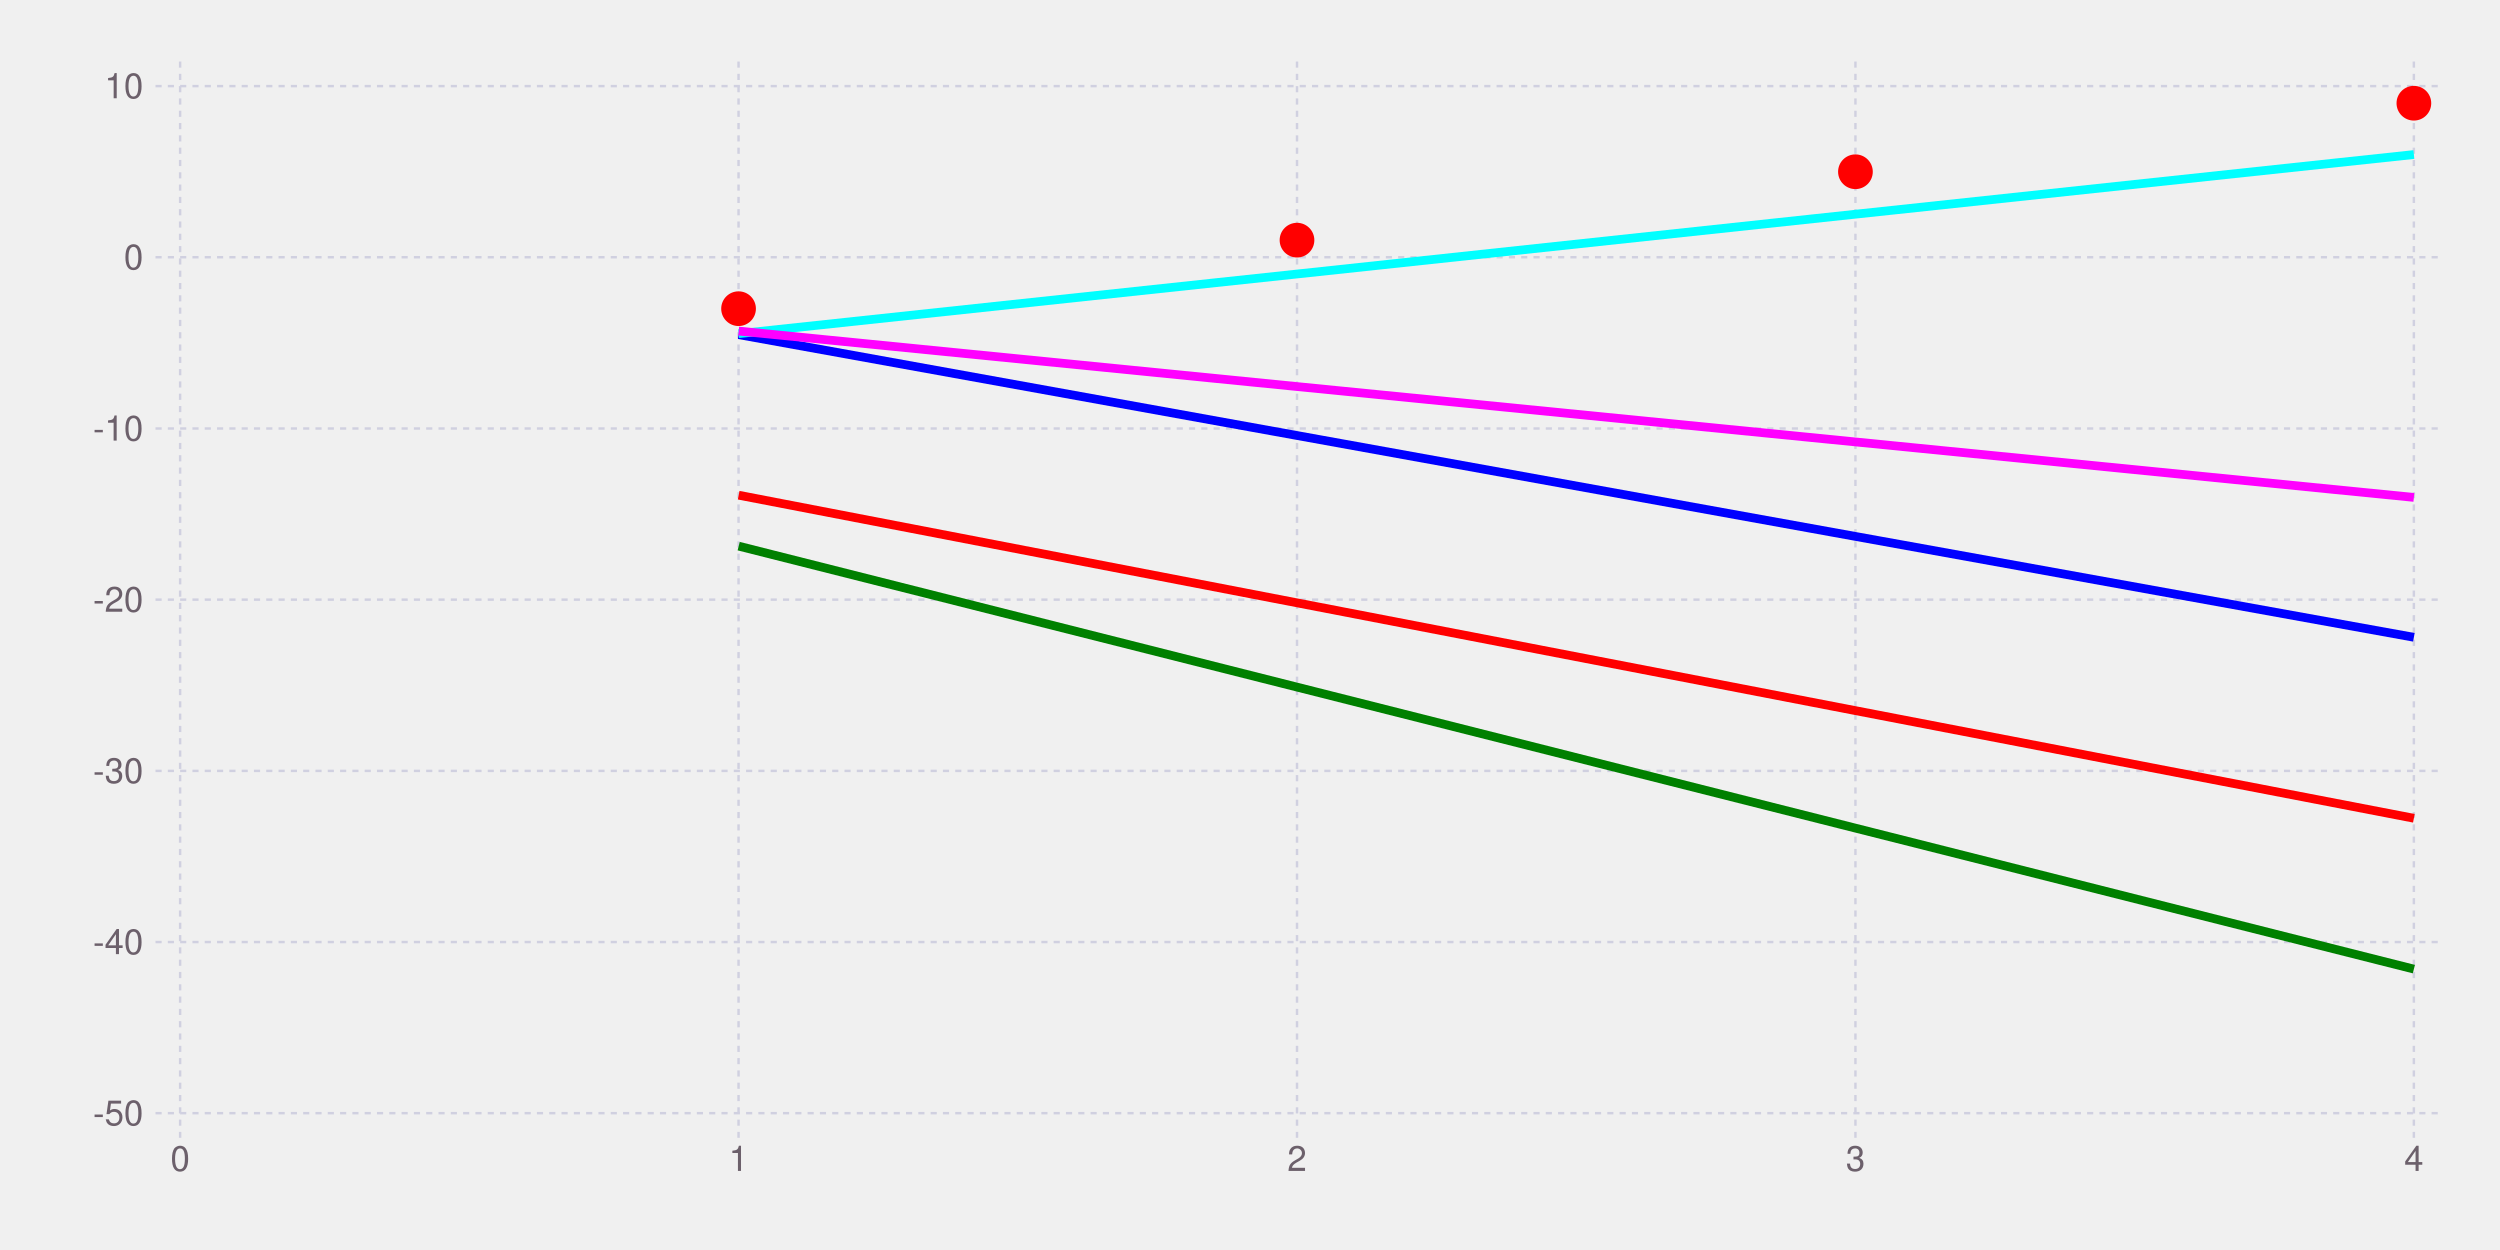
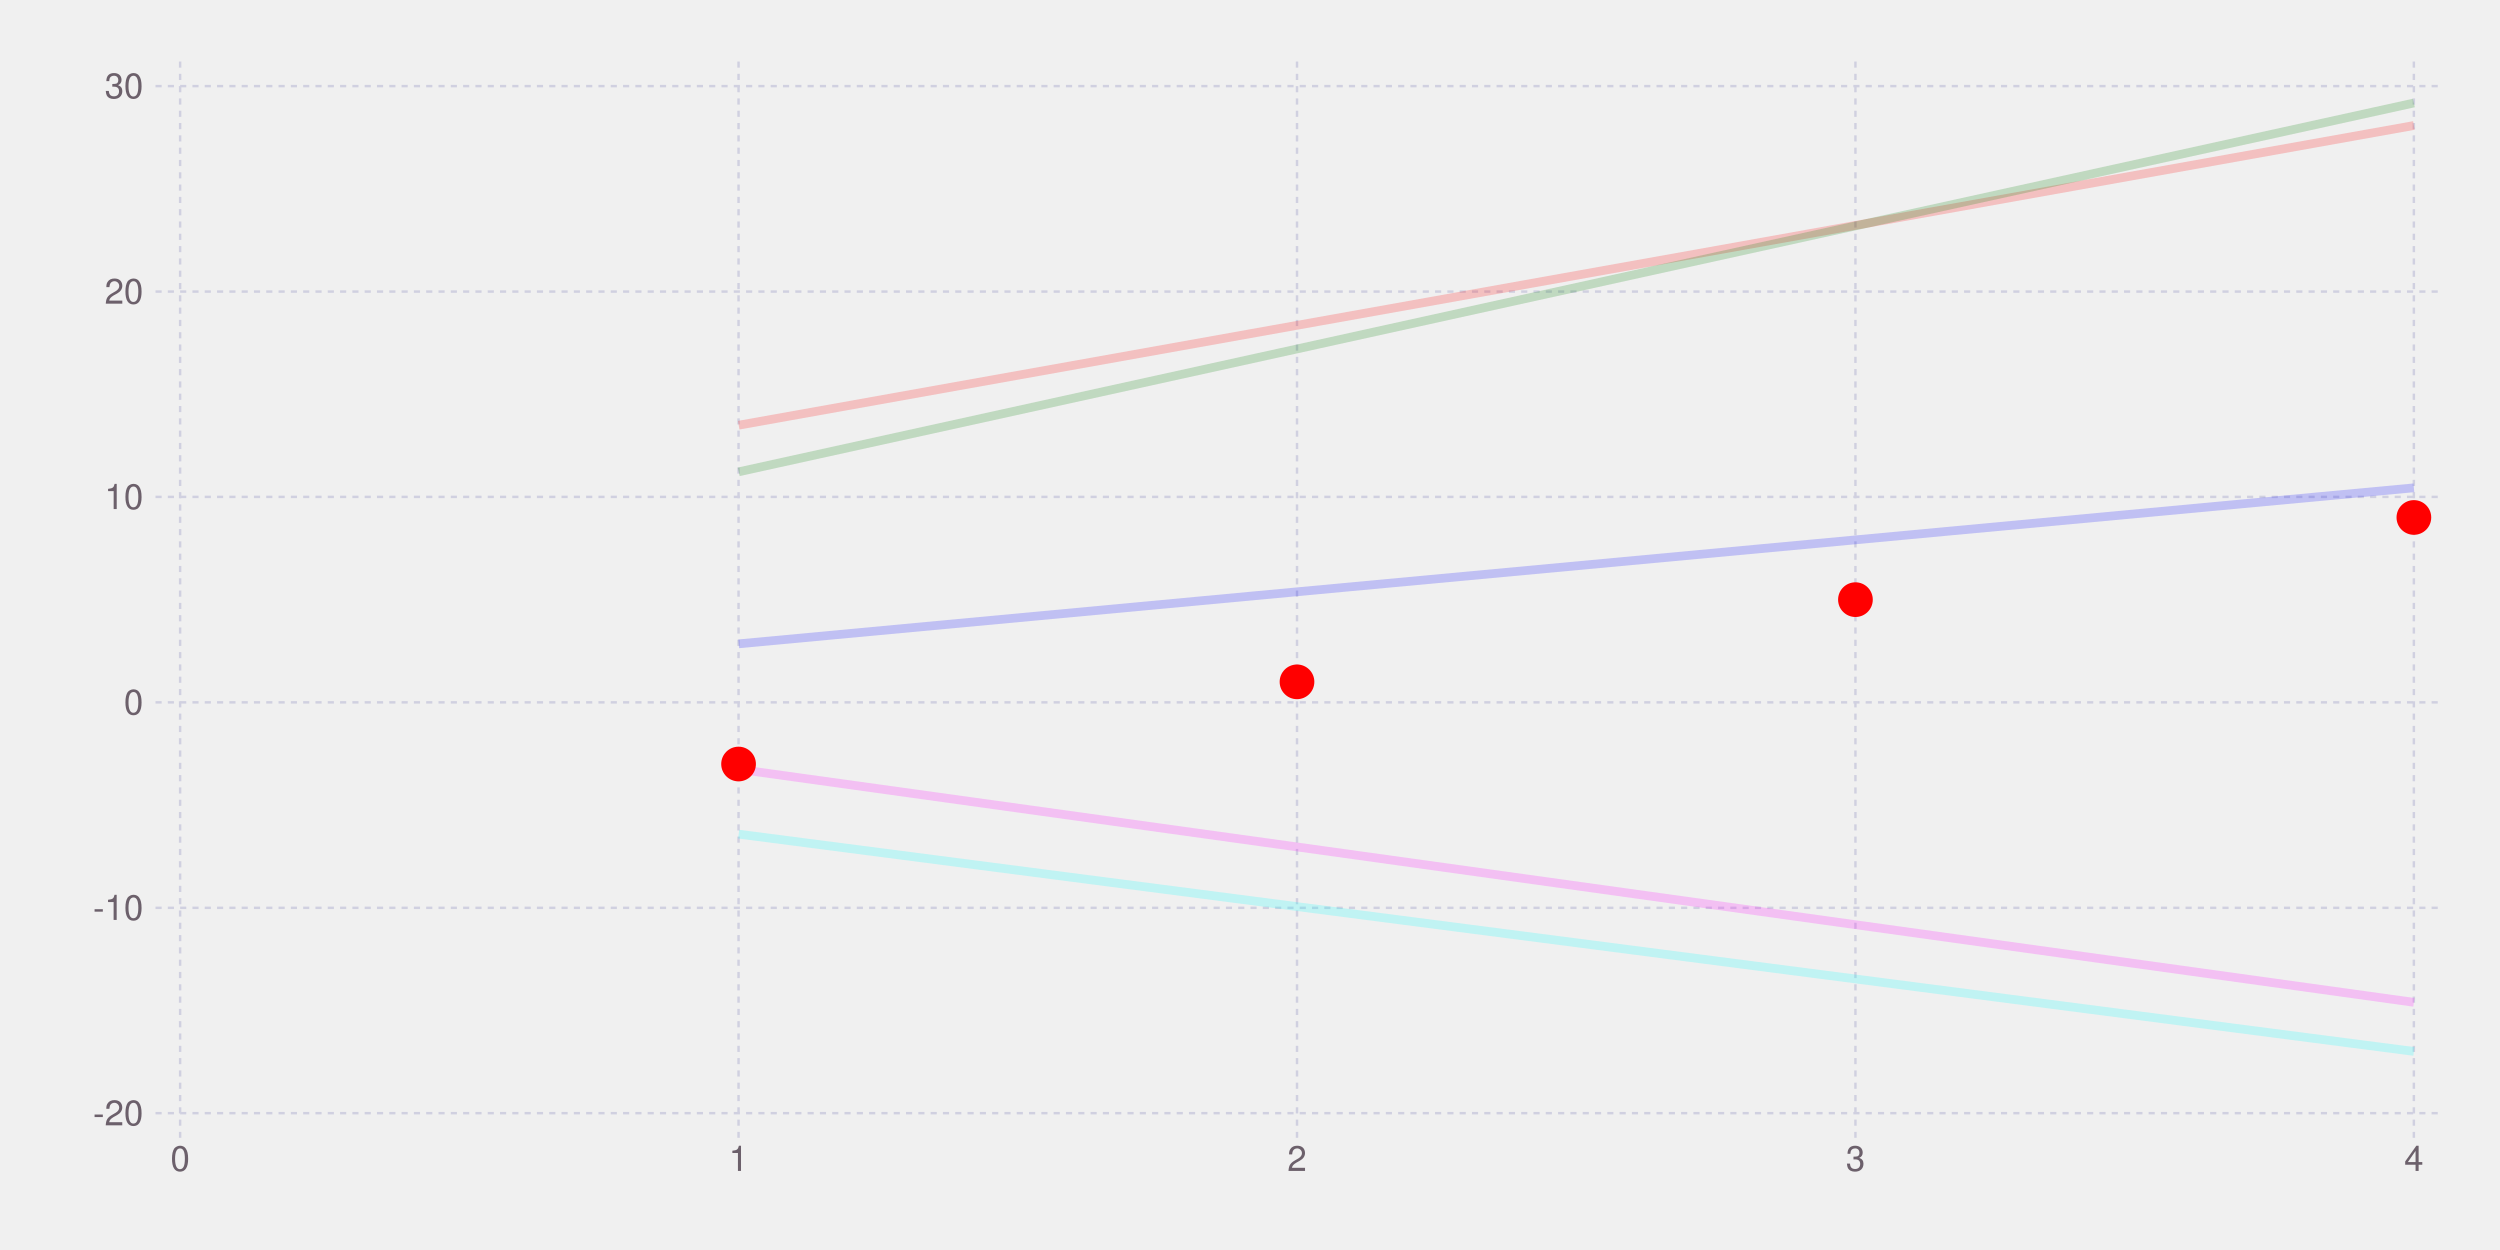
<svg xmlns="http://www.w3.org/2000/svg" version="1.2" width="203.2mm" height="101.6mm" viewBox="0 0 203.2 101.6" stroke="none" fill="#000000" stroke-width="0.3" font-size="3.88">
  <defs>
    <marker id="arrow" markerWidth="15" markerHeight="7" refX="5" refY="3.5" orient="auto" markerUnits="strokeWidth">
      <path d="M0,0 L15,3.5 L0,7 z" stroke="context-stroke" fill="context-stroke" />
    </marker>
  </defs>
-   <g class="plotroot xscalable yscalable" id="img-f3df8894-1">
-     <g class="guide xlabels" font-size="2.82" font-family="'PT Sans Caption','Helvetica Neue','Helvetica',sans-serif" fill="#6C606B" id="img-f3df8894-2">
+   <g class="plotroot xscalable yscalable" id="img-481fb13a-1">
+     <g class="guide xlabels" font-size="2.82" font-family="'PT Sans Caption','Helvetica Neue','Helvetica',sans-serif" fill="#6C606B" id="img-481fb13a-2">
      <g transform="translate(14.64,93.48)">
        <g class="primitive">
          <text text-anchor="middle" dy="0.6em">0</text>
        </g>
      </g>
      <g transform="translate(60.03,93.48)">
        <g class="primitive">
          <text text-anchor="middle" dy="0.6em">1</text>
        </g>
      </g>
      <g transform="translate(105.42,93.48)">
        <g class="primitive">
          <text text-anchor="middle" dy="0.6em">2</text>
        </g>
      </g>
      <g transform="translate(150.81,93.48)">
        <g class="primitive">
          <text text-anchor="middle" dy="0.6em">3</text>
        </g>
      </g>
      <g transform="translate(196.2,93.48)">
        <g class="primitive">
          <text text-anchor="middle" dy="0.6em">4</text>
        </g>
      </g>
    </g>
-     <g clip-path="url(#img-f3df8894-3)">
-       <g id="img-f3df8894-4">
-         <g pointer-events="visible" stroke-width="0.3" fill="#000000" fill-opacity="0.000" stroke="#000000" stroke-opacity="0.000" class="guide background" id="img-f3df8894-5">
-           <g transform="translate(105.42,48.74)" id="img-f3df8894-6">
+     <g clip-path="url(#img-481fb13a-3)">
+       <g id="img-481fb13a-4">
+         <g pointer-events="visible" stroke-width="0.3" fill="#000000" fill-opacity="0.000" stroke="#000000" stroke-opacity="0.000" class="guide background" id="img-481fb13a-5">
+           <g transform="translate(105.42,48.74)" id="img-481fb13a-6">
            <path d="M-92.78,-43.74 L92.78,-43.74 92.78,43.74 -92.78,43.74  z" class="primitive" />
          </g>
        </g>
-         <g class="guide ygridlines xfixed" stroke-dasharray="0.5,0.5" stroke-width="0.2" stroke="#D0D0E0" id="img-f3df8894-7">
-           <g transform="translate(105.42,90.48)" id="img-f3df8894-8">
+         <g class="guide ygridlines xfixed" stroke-dasharray="0.5,0.5" stroke-width="0.2" stroke="#D0D0E0" id="img-481fb13a-7">
+           <g transform="translate(105.42,90.48)" id="img-481fb13a-8">
            <path fill="none" d="M-92.78,0 L92.78,0 " class="primitive" />
          </g>
-           <g transform="translate(105.42,76.57)" id="img-f3df8894-9">
+           <g transform="translate(105.42,73.79)" id="img-481fb13a-9">
            <path fill="none" d="M-92.78,0 L92.78,0 " class="primitive" />
          </g>
-           <g transform="translate(105.42,62.66)" id="img-f3df8894-10">
+           <g transform="translate(105.42,57.09)" id="img-481fb13a-10">
            <path fill="none" d="M-92.78,0 L92.78,0 " class="primitive" />
          </g>
-           <g transform="translate(105.42,48.74)" id="img-f3df8894-11">
+           <g transform="translate(105.42,40.39)" id="img-481fb13a-11">
            <path fill="none" d="M-92.78,0 L92.78,0 " class="primitive" />
          </g>
-           <g transform="translate(105.42,34.83)" id="img-f3df8894-12">
+           <g transform="translate(105.42,23.7)" id="img-481fb13a-12">
            <path fill="none" d="M-92.78,0 L92.78,0 " class="primitive" />
          </g>
-           <g transform="translate(105.42,20.91)" id="img-f3df8894-13">
-             <path fill="none" d="M-92.78,0 L92.78,0 " class="primitive" />
-           </g>
-           <g transform="translate(105.42,7)" id="img-f3df8894-14">
+           <g transform="translate(105.42,7)" id="img-481fb13a-13">
            <path fill="none" d="M-92.78,0 L92.78,0 " class="primitive" />
          </g>
        </g>
-         <g class="guide xgridlines yfixed" stroke-dasharray="0.5,0.5" stroke-width="0.2" stroke="#D0D0E0" id="img-f3df8894-15">
-           <g transform="translate(14.64,48.74)" id="img-f3df8894-16">
+         <g class="guide xgridlines yfixed" stroke-dasharray="0.5,0.5" stroke-width="0.2" stroke="#D0D0E0" id="img-481fb13a-14">
+           <g transform="translate(14.64,48.74)" id="img-481fb13a-15">
            <path fill="none" d="M0,-43.74 L0,43.74 " class="primitive" />
          </g>
-           <g transform="translate(60.03,48.74)" id="img-f3df8894-17">
+           <g transform="translate(60.03,48.74)" id="img-481fb13a-16">
            <path fill="none" d="M0,-43.74 L0,43.74 " class="primitive" />
          </g>
-           <g transform="translate(105.42,48.74)" id="img-f3df8894-18">
+           <g transform="translate(105.42,48.74)" id="img-481fb13a-17">
            <path fill="none" d="M0,-43.74 L0,43.74 " class="primitive" />
          </g>
-           <g transform="translate(150.81,48.74)" id="img-f3df8894-19">
+           <g transform="translate(150.81,48.74)" id="img-481fb13a-18">
            <path fill="none" d="M0,-43.74 L0,43.74 " class="primitive" />
          </g>
-           <g transform="translate(196.2,48.74)" id="img-f3df8894-20">
+           <g transform="translate(196.2,48.74)" id="img-481fb13a-19">
            <path fill="none" d="M0,-43.74 L0,43.74 " class="primitive" />
          </g>
        </g>
-         <g class="plotpanel" id="img-f3df8894-21">
-           <g stroke-width="0.71" fill="#000000" fill-opacity="0.000" class="geometry" id="img-f3df8894-22">
-             <g transform="translate(128.12,53.38)" id="img-f3df8894-23" class="color_1" stroke="#FF0000" stroke-opacity="1" stroke-dasharray="none">
-               <path fill="none" d="M-68.08,-13.13 L-22.69,-4.38 22.69,4.38 68.08,13.13 " class="primitive" />
+         <g class="plotpanel" id="img-481fb13a-20">
+           <g stroke-width="0.71" fill="#000000" fill-opacity="0.000" class="geometry" id="img-481fb13a-21">
+             <g transform="translate(128.12,22.38)" id="img-481fb13a-22" stroke="#FF0000" stroke-dasharray="none" stroke-opacity="0.2" class="color_1">
+               <path fill="none" d="M-68.08,12.18 L-22.69,4.06 22.69,-4.06 68.08,-12.18 " class="primitive" />
            </g>
-             <g transform="translate(128.12,39.5)" id="img-f3df8894-24" class="color_2" stroke="#0000FF" stroke-opacity="1" stroke-dasharray="none">
-               <path fill="none" d="M-68.08,-12.3 L-22.69,-4.1 22.69,4.1 68.08,12.3 " class="primitive" />
+             <g transform="translate(128.12,45.99)" id="img-481fb13a-23" stroke="#0000FF" stroke-dasharray="none" stroke-opacity="0.2" class="color_2">
+               <path fill="none" d="M-68.08,6.34 L-22.69,2.11 22.69,-2.11 68.08,-6.34 " class="primitive" />
            </g>
-             <g transform="translate(128.12,61.58)" id="img-f3df8894-25" class="color_3" stroke="#008000" stroke-opacity="1" stroke-dasharray="none">
-               <path fill="none" d="M-68.08,-17.19 L-22.69,-5.73 22.69,5.73 68.08,17.19 " class="primitive" />
+             <g transform="translate(128.12,23.36)" id="img-481fb13a-24" stroke="#008000" stroke-dasharray="none" stroke-opacity="0.2" class="color_3">
+               <path fill="none" d="M-68.08,14.99 L-22.69,5 22.69,-5 68.08,-14.99 " class="primitive" />
            </g>
-             <g transform="translate(128.12,19.84)" id="img-f3df8894-26" class="color_4" stroke="#00FFFF" stroke-opacity="1" stroke-dasharray="none">
-               <path fill="none" d="M-68.08,7.28 L-22.69,2.43 22.69,-2.43 68.08,-7.28 " class="primitive" />
+             <g transform="translate(128.12,76.63)" id="img-481fb13a-25" stroke="#00FFFF" stroke-dasharray="none" stroke-opacity="0.2" class="color_4">
+               <path fill="none" d="M-68.08,-8.83 L-22.69,-2.94 22.69,2.94 68.08,8.83 " class="primitive" />
            </g>
-             <g transform="translate(128.12,33.67)" id="img-f3df8894-27" class="color_5" stroke="#FF00FF" stroke-opacity="1" stroke-dasharray="none">
-               <path fill="none" d="M-68.08,-6.76 L-22.69,-2.25 22.69,2.25 68.08,6.76 " class="primitive" />
+             <g transform="translate(128.12,72)" id="img-481fb13a-26" stroke="#FF00FF" stroke-dasharray="none" stroke-opacity="0.2" class="color_5">
+               <path fill="none" d="M-68.08,-9.47 L-22.69,-3.16 22.69,3.16 68.08,9.47 " class="primitive" />
            </g>
          </g>
-           <g class="geometry" stroke-width="0" id="img-f3df8894-28">
-             <g class="color_RGBA{Float32}(1.0f0,0.0f0,0.0f0,1.0f0)" id="img-f3df8894-29">
-               <g fill-opacity="1" stroke="#FFFFFF" fill="#FF0000" class="marker" id="img-f3df8894-30">
-                 <g transform="translate(196.2,8.39)" id="img-f3df8894-31">
+           <g class="geometry" stroke-width="0" id="img-481fb13a-27">
+             <g class="color_RGBA{Float32}(1.0f0,0.0f0,0.0f0,1.0f0)" id="img-481fb13a-28">
+               <g fill-opacity="1" stroke="#FFFFFF" fill="#FF0000" class="marker" id="img-481fb13a-29">
+                 <g transform="translate(196.2,42.06)" id="img-481fb13a-30">
                  <circle cx="0" cy="0" r="1.41" class="primitive" />
                </g>
              </g>
-               <g fill-opacity="0" ilabel="4RGBA{Float32}(1.0f0,0.0f0,0.0f0,1.0f0)" class="datatip" id="img-f3df8894-32">
-                 <g transform="translate(196.2,8.39)" id="img-f3df8894-33">
+               <g fill-opacity="0" ilabel="4RGBA{Float32}(1.0f0,0.0f0,0.0f0,1.0f0)" class="datatip" id="img-481fb13a-31">
+                 <g transform="translate(196.2,42.06)" id="img-481fb13a-32">
                  <g class="primitive">
                    <text dy="-0em">4.0,9.0</text>
                  </g>
                </g>
              </g>
            </g>
-             <g class="color_RGBA{Float32}(1.0f0,0.0f0,0.0f0,1.0f0)" id="img-f3df8894-34">
-               <g fill-opacity="1" stroke="#FFFFFF" fill="#FF0000" class="marker" id="img-f3df8894-35">
-                 <g transform="translate(150.81,13.96)" id="img-f3df8894-36">
+             <g class="color_RGBA{Float32}(1.0f0,0.0f0,0.0f0,1.0f0)" id="img-481fb13a-33">
+               <g fill-opacity="1" stroke="#FFFFFF" fill="#FF0000" class="marker" id="img-481fb13a-34">
+                 <g transform="translate(150.81,48.74)" id="img-481fb13a-35">
                  <circle cx="0" cy="0" r="1.41" class="primitive" />
                </g>
              </g>
-               <g fill-opacity="0" ilabel="3RGBA{Float32}(1.0f0,0.0f0,0.0f0,1.0f0)" class="datatip" id="img-f3df8894-37">
-                 <g transform="translate(150.81,13.96)" id="img-f3df8894-38">
+               <g fill-opacity="0" ilabel="3RGBA{Float32}(1.0f0,0.0f0,0.0f0,1.0f0)" class="datatip" id="img-481fb13a-36">
+                 <g transform="translate(150.81,48.74)" id="img-481fb13a-37">
                  <g class="primitive">
                    <text dy="-0em">3.0,5.0</text>
                  </g>
                </g>
              </g>
            </g>
-             <g class="color_RGBA{Float32}(1.0f0,0.0f0,0.0f0,1.0f0)" id="img-f3df8894-39">
-               <g fill-opacity="1" stroke="#FFFFFF" fill="#FF0000" class="marker" id="img-f3df8894-40">
-                 <g transform="translate(105.42,19.52)" id="img-f3df8894-41">
+             <g class="color_RGBA{Float32}(1.0f0,0.0f0,0.0f0,1.0f0)" id="img-481fb13a-38">
+               <g fill-opacity="1" stroke="#FFFFFF" fill="#FF0000" class="marker" id="img-481fb13a-39">
+                 <g transform="translate(105.42,55.42)" id="img-481fb13a-40">
                  <circle cx="0" cy="0" r="1.41" class="primitive" />
                </g>
              </g>
-               <g fill-opacity="0" ilabel="2RGBA{Float32}(1.0f0,0.0f0,0.0f0,1.0f0)" class="datatip" id="img-f3df8894-42">
-                 <g transform="translate(105.42,19.52)" id="img-f3df8894-43">
+               <g fill-opacity="0" ilabel="2RGBA{Float32}(1.0f0,0.0f0,0.0f0,1.0f0)" class="datatip" id="img-481fb13a-41">
+                 <g transform="translate(105.42,55.42)" id="img-481fb13a-42">
                  <g class="primitive">
                    <text dy="-0em">2.0,1.0</text>
                  </g>
                </g>
              </g>
            </g>
-             <g class="color_RGBA{Float32}(1.0f0,0.0f0,0.0f0,1.0f0)" id="img-f3df8894-44">
-               <g fill-opacity="1" stroke="#FFFFFF" fill="#FF0000" class="marker" id="img-f3df8894-45">
-                 <g transform="translate(60.03,25.09)" id="img-f3df8894-46">
+             <g class="color_RGBA{Float32}(1.0f0,0.0f0,0.0f0,1.0f0)" id="img-481fb13a-43">
+               <g fill-opacity="1" stroke="#FFFFFF" fill="#FF0000" class="marker" id="img-481fb13a-44">
+                 <g transform="translate(60.03,62.1)" id="img-481fb13a-45">
                  <circle cx="0" cy="0" r="1.41" class="primitive" />
                </g>
              </g>
-               <g fill-opacity="0" ilabel="1RGBA{Float32}(1.0f0,0.0f0,0.0f0,1.0f0)" class="datatip" id="img-f3df8894-47">
-                 <g transform="translate(60.03,25.09)" id="img-f3df8894-48">
+               <g fill-opacity="0" ilabel="1RGBA{Float32}(1.0f0,0.0f0,0.0f0,1.0f0)" class="datatip" id="img-481fb13a-46">
+                 <g transform="translate(60.03,62.1)" id="img-481fb13a-47">
                  <g class="primitive">
                    <text dy="-0em">1.0,-3.0</text>
                  </g>
                </g>
              </g>
            </g>
          </g>
        </g>
      </g>
    </g>
-     <g class="guide ylabels" font-size="2.82" font-family="'PT Sans Caption','Helvetica Neue','Helvetica',sans-serif" fill="#6C606B" id="img-f3df8894-49">
-       <g transform="translate(11.64,90.48)" id="img-f3df8894-50">
-         <g class="primitive">
-           <text text-anchor="end" dy="0.35em">-50</text>
-         </g>
-       </g>
-       <g transform="translate(11.64,76.57)" id="img-f3df8894-51">
-         <g class="primitive">
-           <text text-anchor="end" dy="0.35em">-40</text>
-         </g>
-       </g>
-       <g transform="translate(11.64,62.66)" id="img-f3df8894-52">
-         <g class="primitive">
-           <text text-anchor="end" dy="0.35em">-30</text>
-         </g>
-       </g>
-       <g transform="translate(11.64,48.74)" id="img-f3df8894-53">
+     <g class="guide ylabels" font-size="2.82" font-family="'PT Sans Caption','Helvetica Neue','Helvetica',sans-serif" fill="#6C606B" id="img-481fb13a-48">
+       <g transform="translate(11.64,90.48)" id="img-481fb13a-49">
        <g class="primitive">
          <text text-anchor="end" dy="0.35em">-20</text>
        </g>
      </g>
-       <g transform="translate(11.64,34.83)" id="img-f3df8894-54">
+       <g transform="translate(11.64,73.79)" id="img-481fb13a-50">
        <g class="primitive">
          <text text-anchor="end" dy="0.35em">-10</text>
        </g>
      </g>
-       <g transform="translate(11.64,20.91)" id="img-f3df8894-55">
+       <g transform="translate(11.64,57.09)" id="img-481fb13a-51">
        <g class="primitive">
          <text text-anchor="end" dy="0.35em">0</text>
        </g>
      </g>
-       <g transform="translate(11.64,7)" id="img-f3df8894-56">
+       <g transform="translate(11.64,40.39)" id="img-481fb13a-52">
        <g class="primitive">
          <text text-anchor="end" dy="0.35em">10</text>
+         </g>
+       </g>
+       <g transform="translate(11.64,23.7)" id="img-481fb13a-53">
+         <g class="primitive">
+           <text text-anchor="end" dy="0.35em">20</text>
+         </g>
+       </g>
+       <g transform="translate(11.64,7)" id="img-481fb13a-54">
+         <g class="primitive">
+           <text text-anchor="end" dy="0.35em">30</text>
        </g>
      </g>
    </g>
  </g>
  <defs>
-     <clipPath id="img-f3df8894-3">
+     <clipPath id="img-481fb13a-3">
      <path d="M12.64,5 L198.2,5 198.2,92.48 12.64,92.48 " />
    </clipPath>
  </defs>
</svg>
